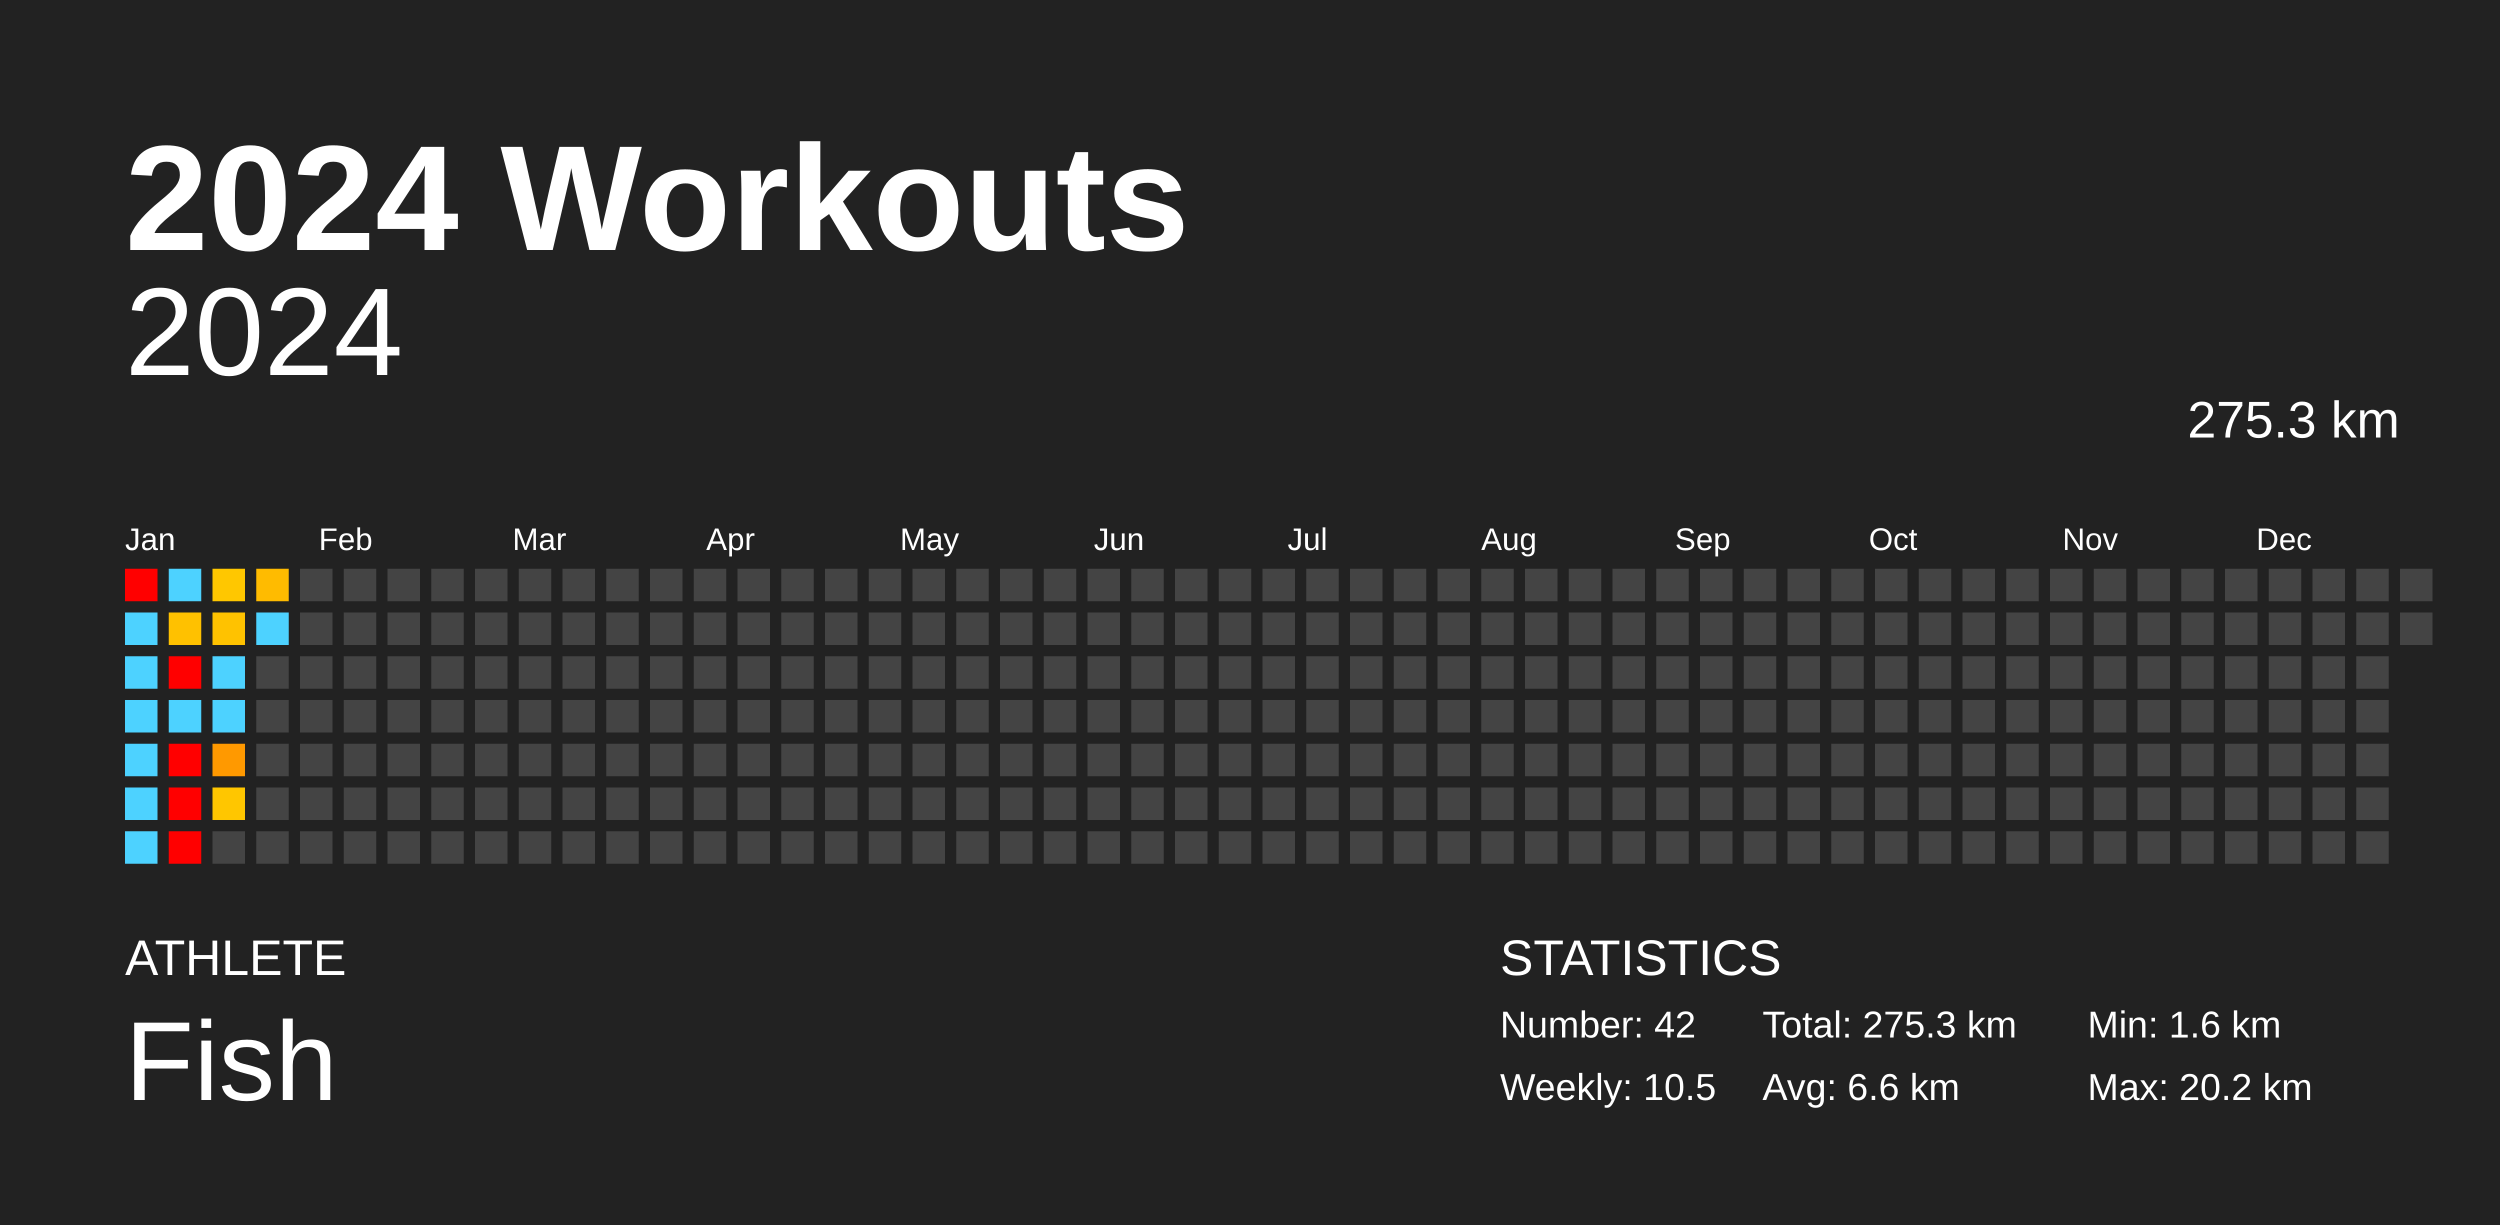
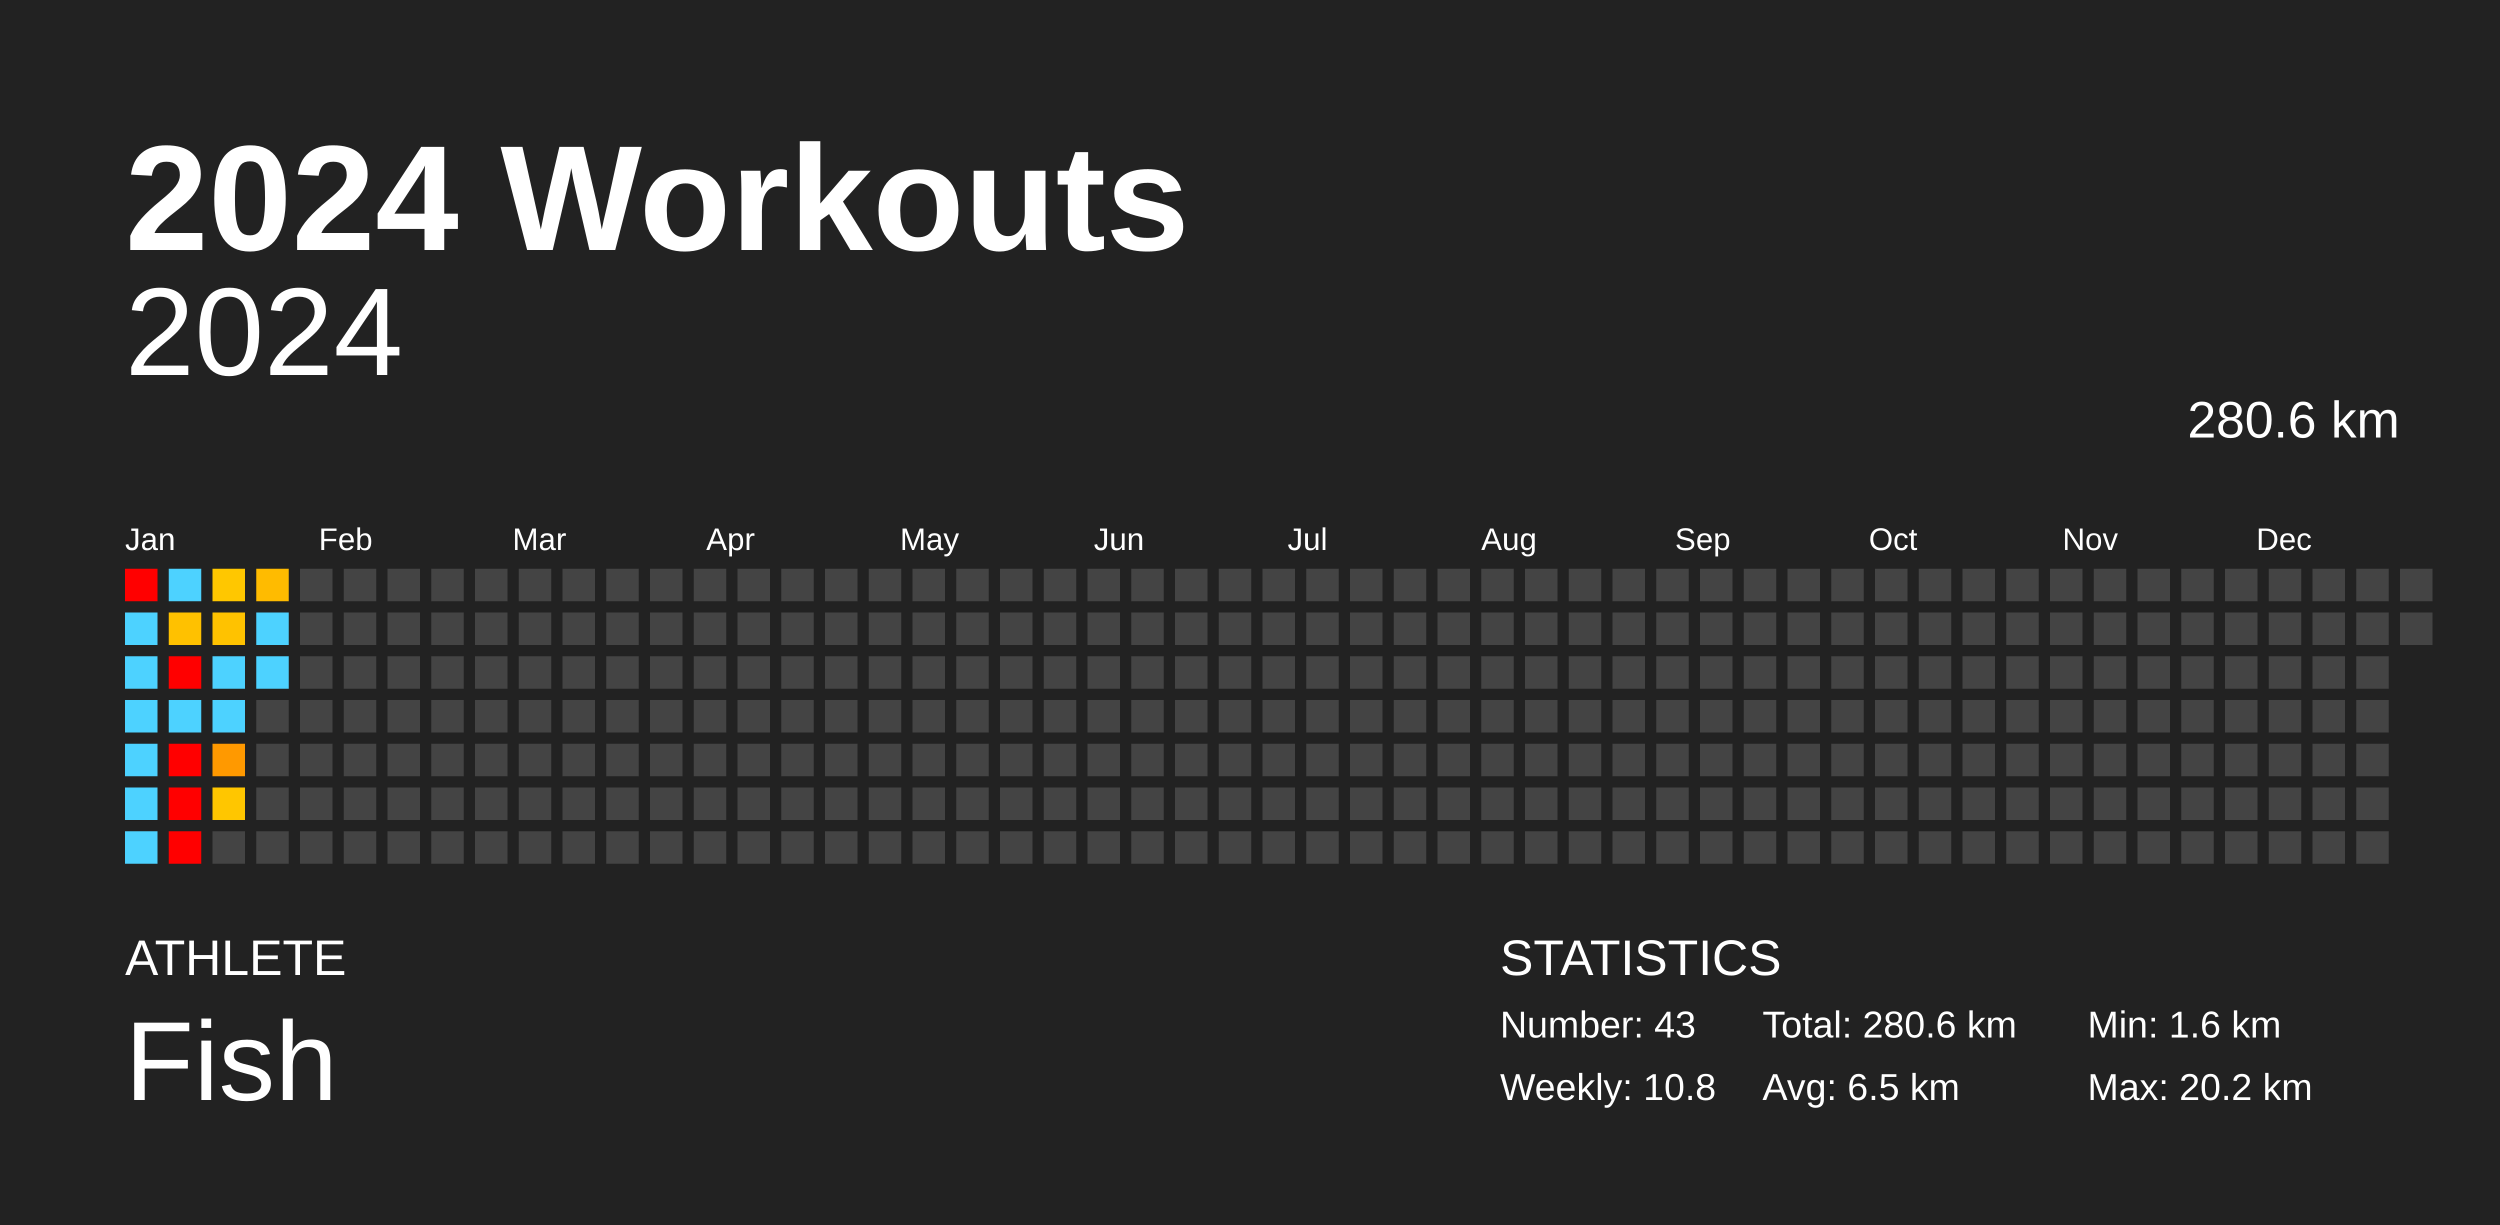
<svg xmlns="http://www.w3.org/2000/svg" baseProfile="full" height="98mm" version="1.1" viewBox="0,0,200,98" width="200mm">
  <defs />
  <rect fill="#222222" height="98" width="200" x="0" y="0" />
  <text fill="#FFFFFF" style="font-size:12px; font-family:Arial; font-weight:bold;" x="10" y="20">2024 Workouts</text>
  <text fill="#FFFFFF" style="font-size:4px; font-family:Arial" x="10" y="78">ATHLETE</text>
  <text fill="#FFFFFF" style="font-size:9px; font-family:Arial" x="10" y="88">Fish</text>
  <text fill="#FFFFFF" style="font-size:4px; font-family:Arial" x="120" y="78">STATISTICS</text>
-   <text fill="#FFFFFF" style="font-size:3px; font-family:Arial" x="120" y="83">Number: 42</text>
-   <text fill="#FFFFFF" style="font-size:3px; font-family:Arial" x="120" y="88">Weekly: 10.5</text>
-   <text fill="#FFFFFF" style="font-size:3px; font-family:Arial" x="141" y="83">Total: 275.3 km</text>
-   <text fill="#FFFFFF" style="font-size:3px; font-family:Arial" x="141" y="88">Avg: 6.6 km</text>
+   <text fill="#FFFFFF" style="font-size:3px; font-family:Arial" x="120" y="83">Number: 43</text>
+   <text fill="#FFFFFF" style="font-size:3px; font-family:Arial" x="120" y="88">Weekly: 10.8</text>
+   <text fill="#FFFFFF" style="font-size:3px; font-family:Arial" x="141" y="83">Total: 280.6 km</text>
+   <text fill="#FFFFFF" style="font-size:3px; font-family:Arial" x="141" y="88">Avg: 6.5 km</text>
  <text fill="#FFFFFF" style="font-size:3px; font-family:Arial" x="167" y="83">Min: 1.6 km</text>
  <text fill="#FFFFFF" style="font-size:3px; font-family:Arial" x="167" y="88">Max: 20.2 km</text>
  <text alignment-baseline="hanging" fill="#FFFFFF" style="font-size:10.0px; font-family:Arial;" x="10" y="30">2024</text>
-   <text alignment-baseline="hanging" fill="#FFFFFF" style="font-size:4.125px; font-family:Arial;" x="175" y="35">275.3 km</text>
+   <text alignment-baseline="hanging" fill="#FFFFFF" style="font-size:4.125px; font-family:Arial;" x="175" y="35">280.6 km</text>
  <text fill="#FFFFFF" style="font-size:2.5px; font-family:Arial" x="10.0" y="44">Jan</text>
  <text fill="#FFFFFF" style="font-size:2.5px; font-family:Arial" x="25.5" y="44">Feb</text>
  <text fill="#FFFFFF" style="font-size:2.5px; font-family:Arial" x="41.0" y="44">Mar</text>
  <text fill="#FFFFFF" style="font-size:2.5px; font-family:Arial" x="56.5" y="44">Apr</text>
  <text fill="#FFFFFF" style="font-size:2.5px; font-family:Arial" x="72.0" y="44">May</text>
  <text fill="#FFFFFF" style="font-size:2.5px; font-family:Arial" x="87.5" y="44">Jun</text>
  <text fill="#FFFFFF" style="font-size:2.5px; font-family:Arial" x="103.0" y="44">Jul</text>
  <text fill="#FFFFFF" style="font-size:2.5px; font-family:Arial" x="118.5" y="44">Aug</text>
  <text fill="#FFFFFF" style="font-size:2.5px; font-family:Arial" x="134.0" y="44">Sep</text>
  <text fill="#FFFFFF" style="font-size:2.5px; font-family:Arial" x="149.5" y="44">Oct</text>
  <text fill="#FFFFFF" style="font-size:2.5px; font-family:Arial" x="165.0" y="44">Nov</text>
  <text fill="#FFFFFF" style="font-size:2.5px; font-family:Arial" x="180.5" y="44">Dec</text>
  <rect fill="red" height="2.6" width="2.6" x="10.0" y="45.5" />
  <rect fill="#4dd2ff" height="2.6" width="2.6" x="10.0" y="49.0" />
  <rect fill="#4dd2ff" height="2.6" width="2.6" x="10.0" y="52.5" />
  <rect fill="#4dd2ff" height="2.6" width="2.6" x="10.0" y="56.0" />
  <rect fill="#4dd2ff" height="2.6" width="2.6" x="10.0" y="59.5" />
  <rect fill="#4dd2ff" height="2.6" width="2.6" x="10.0" y="63.0" />
  <rect fill="#4dd2ff" height="2.6" width="2.6" x="10.0" y="66.5" />
  <rect fill="#4dd2ff" height="2.6" width="2.6" x="13.5" y="45.5" />
  <rect fill="#ffc100" height="2.6" width="2.6" x="13.5" y="49.0" />
  <rect fill="red" height="2.6" width="2.6" x="13.5" y="52.5" />
  <rect fill="#4dd2ff" height="2.6" width="2.6" x="13.5" y="56.0" />
  <rect fill="red" height="2.6" width="2.6" x="13.5" y="59.5" />
  <rect fill="red" height="2.6" width="2.6" x="13.5" y="63.0" />
  <rect fill="red" height="2.6" width="2.6" x="13.5" y="66.5" />
  <rect fill="#ffc700" height="2.6" width="2.6" x="17.0" y="45.5" />
  <rect fill="#ffc200" height="2.6" width="2.6" x="17.0" y="49.0" />
  <rect fill="#4dd2ff" height="2.6" width="2.6" x="17.0" y="52.5" />
  <rect fill="#4dd2ff" height="2.6" width="2.6" x="17.0" y="56.0" />
  <rect fill="#ff9900" height="2.6" width="2.6" x="17.0" y="59.5" />
  <rect fill="#ffc600" height="2.6" width="2.6" x="17.0" y="63.0" />
  <rect fill="#444444" height="2.6" width="2.6" x="17.0" y="66.5" />
  <rect fill="#ffbb00" height="2.6" width="2.6" x="20.5" y="45.5" />
  <rect fill="#4dd2ff" height="2.6" width="2.6" x="20.5" y="49.0" />
-   <rect fill="#444444" height="2.6" width="2.6" x="20.5" y="52.5" />
+   <rect fill="#4dd2ff" height="2.6" width="2.6" x="20.5" y="52.5" />
  <rect fill="#444444" height="2.6" width="2.6" x="20.5" y="56.0" />
  <rect fill="#444444" height="2.6" width="2.6" x="20.5" y="59.5" />
  <rect fill="#444444" height="2.6" width="2.6" x="20.5" y="63.0" />
  <rect fill="#444444" height="2.6" width="2.6" x="20.5" y="66.5" />
  <rect fill="#444444" height="2.6" width="2.6" x="24.0" y="45.5" />
  <rect fill="#444444" height="2.6" width="2.6" x="24.0" y="49.0" />
  <rect fill="#444444" height="2.6" width="2.6" x="24.0" y="52.5" />
  <rect fill="#444444" height="2.6" width="2.6" x="24.0" y="56.0" />
  <rect fill="#444444" height="2.6" width="2.6" x="24.0" y="59.5" />
  <rect fill="#444444" height="2.6" width="2.6" x="24.0" y="63.0" />
  <rect fill="#444444" height="2.6" width="2.6" x="24.0" y="66.5" />
  <rect fill="#444444" height="2.6" width="2.6" x="27.5" y="45.5" />
  <rect fill="#444444" height="2.6" width="2.6" x="27.5" y="49.0" />
  <rect fill="#444444" height="2.6" width="2.6" x="27.5" y="52.5" />
  <rect fill="#444444" height="2.6" width="2.6" x="27.5" y="56.0" />
  <rect fill="#444444" height="2.6" width="2.6" x="27.5" y="59.5" />
  <rect fill="#444444" height="2.6" width="2.6" x="27.5" y="63.0" />
  <rect fill="#444444" height="2.6" width="2.6" x="27.5" y="66.5" />
  <rect fill="#444444" height="2.6" width="2.6" x="31.0" y="45.5" />
  <rect fill="#444444" height="2.6" width="2.6" x="31.0" y="49.0" />
  <rect fill="#444444" height="2.6" width="2.6" x="31.0" y="52.5" />
  <rect fill="#444444" height="2.6" width="2.6" x="31.0" y="56.0" />
  <rect fill="#444444" height="2.6" width="2.6" x="31.0" y="59.5" />
  <rect fill="#444444" height="2.6" width="2.6" x="31.0" y="63.0" />
  <rect fill="#444444" height="2.6" width="2.6" x="31.0" y="66.5" />
  <rect fill="#444444" height="2.6" width="2.6" x="34.5" y="45.5" />
  <rect fill="#444444" height="2.6" width="2.6" x="34.5" y="49.0" />
  <rect fill="#444444" height="2.6" width="2.6" x="34.5" y="52.5" />
  <rect fill="#444444" height="2.6" width="2.6" x="34.5" y="56.0" />
  <rect fill="#444444" height="2.6" width="2.6" x="34.5" y="59.5" />
  <rect fill="#444444" height="2.6" width="2.6" x="34.5" y="63.0" />
  <rect fill="#444444" height="2.6" width="2.6" x="34.5" y="66.5" />
  <rect fill="#444444" height="2.6" width="2.6" x="38.0" y="45.5" />
  <rect fill="#444444" height="2.6" width="2.6" x="38.0" y="49.0" />
  <rect fill="#444444" height="2.6" width="2.6" x="38.0" y="52.5" />
  <rect fill="#444444" height="2.6" width="2.6" x="38.0" y="56.0" />
  <rect fill="#444444" height="2.6" width="2.6" x="38.0" y="59.5" />
  <rect fill="#444444" height="2.6" width="2.6" x="38.0" y="63.0" />
  <rect fill="#444444" height="2.6" width="2.6" x="38.0" y="66.5" />
  <rect fill="#444444" height="2.6" width="2.6" x="41.5" y="45.5" />
  <rect fill="#444444" height="2.6" width="2.6" x="41.5" y="49.0" />
  <rect fill="#444444" height="2.6" width="2.6" x="41.5" y="52.5" />
  <rect fill="#444444" height="2.6" width="2.6" x="41.5" y="56.0" />
  <rect fill="#444444" height="2.6" width="2.6" x="41.5" y="59.5" />
  <rect fill="#444444" height="2.6" width="2.6" x="41.5" y="63.0" />
  <rect fill="#444444" height="2.6" width="2.6" x="41.5" y="66.5" />
  <rect fill="#444444" height="2.6" width="2.6" x="45.0" y="45.5" />
  <rect fill="#444444" height="2.6" width="2.6" x="45.0" y="49.0" />
  <rect fill="#444444" height="2.6" width="2.6" x="45.0" y="52.5" />
  <rect fill="#444444" height="2.6" width="2.6" x="45.0" y="56.0" />
  <rect fill="#444444" height="2.6" width="2.6" x="45.0" y="59.5" />
  <rect fill="#444444" height="2.6" width="2.6" x="45.0" y="63.0" />
  <rect fill="#444444" height="2.6" width="2.6" x="45.0" y="66.5" />
  <rect fill="#444444" height="2.6" width="2.6" x="48.5" y="45.5" />
  <rect fill="#444444" height="2.6" width="2.6" x="48.5" y="49.0" />
  <rect fill="#444444" height="2.6" width="2.6" x="48.5" y="52.5" />
  <rect fill="#444444" height="2.6" width="2.6" x="48.5" y="56.0" />
  <rect fill="#444444" height="2.6" width="2.6" x="48.5" y="59.5" />
  <rect fill="#444444" height="2.6" width="2.6" x="48.5" y="63.0" />
  <rect fill="#444444" height="2.6" width="2.6" x="48.5" y="66.5" />
  <rect fill="#444444" height="2.6" width="2.6" x="52.0" y="45.5" />
  <rect fill="#444444" height="2.6" width="2.6" x="52.0" y="49.0" />
  <rect fill="#444444" height="2.6" width="2.6" x="52.0" y="52.5" />
  <rect fill="#444444" height="2.6" width="2.6" x="52.0" y="56.0" />
  <rect fill="#444444" height="2.6" width="2.6" x="52.0" y="59.5" />
  <rect fill="#444444" height="2.6" width="2.6" x="52.0" y="63.0" />
  <rect fill="#444444" height="2.6" width="2.6" x="52.0" y="66.5" />
  <rect fill="#444444" height="2.6" width="2.6" x="55.5" y="45.5" />
  <rect fill="#444444" height="2.6" width="2.6" x="55.5" y="49.0" />
  <rect fill="#444444" height="2.6" width="2.6" x="55.5" y="52.5" />
  <rect fill="#444444" height="2.6" width="2.6" x="55.5" y="56.0" />
  <rect fill="#444444" height="2.6" width="2.6" x="55.5" y="59.5" />
  <rect fill="#444444" height="2.6" width="2.6" x="55.5" y="63.0" />
  <rect fill="#444444" height="2.6" width="2.6" x="55.5" y="66.5" />
  <rect fill="#444444" height="2.6" width="2.6" x="59.0" y="45.5" />
  <rect fill="#444444" height="2.6" width="2.6" x="59.0" y="49.0" />
  <rect fill="#444444" height="2.6" width="2.6" x="59.0" y="52.5" />
  <rect fill="#444444" height="2.6" width="2.6" x="59.0" y="56.0" />
  <rect fill="#444444" height="2.6" width="2.6" x="59.0" y="59.5" />
  <rect fill="#444444" height="2.6" width="2.6" x="59.0" y="63.0" />
  <rect fill="#444444" height="2.6" width="2.6" x="59.0" y="66.5" />
  <rect fill="#444444" height="2.6" width="2.6" x="62.5" y="45.5" />
  <rect fill="#444444" height="2.6" width="2.6" x="62.5" y="49.0" />
  <rect fill="#444444" height="2.6" width="2.6" x="62.5" y="52.5" />
  <rect fill="#444444" height="2.6" width="2.6" x="62.5" y="56.0" />
  <rect fill="#444444" height="2.6" width="2.6" x="62.5" y="59.5" />
  <rect fill="#444444" height="2.6" width="2.6" x="62.5" y="63.0" />
  <rect fill="#444444" height="2.6" width="2.6" x="62.5" y="66.5" />
  <rect fill="#444444" height="2.6" width="2.6" x="66.0" y="45.5" />
  <rect fill="#444444" height="2.6" width="2.6" x="66.0" y="49.0" />
  <rect fill="#444444" height="2.6" width="2.6" x="66.0" y="52.5" />
  <rect fill="#444444" height="2.6" width="2.6" x="66.0" y="56.0" />
  <rect fill="#444444" height="2.6" width="2.6" x="66.0" y="59.5" />
  <rect fill="#444444" height="2.6" width="2.6" x="66.0" y="63.0" />
  <rect fill="#444444" height="2.6" width="2.6" x="66.0" y="66.5" />
  <rect fill="#444444" height="2.6" width="2.6" x="69.5" y="45.5" />
  <rect fill="#444444" height="2.6" width="2.6" x="69.5" y="49.0" />
  <rect fill="#444444" height="2.6" width="2.6" x="69.5" y="52.5" />
  <rect fill="#444444" height="2.6" width="2.6" x="69.5" y="56.0" />
  <rect fill="#444444" height="2.6" width="2.6" x="69.5" y="59.5" />
  <rect fill="#444444" height="2.6" width="2.6" x="69.5" y="63.0" />
  <rect fill="#444444" height="2.6" width="2.6" x="69.5" y="66.5" />
  <rect fill="#444444" height="2.6" width="2.6" x="73.0" y="45.5" />
  <rect fill="#444444" height="2.6" width="2.6" x="73.0" y="49.0" />
  <rect fill="#444444" height="2.6" width="2.6" x="73.0" y="52.5" />
  <rect fill="#444444" height="2.6" width="2.6" x="73.0" y="56.0" />
  <rect fill="#444444" height="2.6" width="2.6" x="73.0" y="59.5" />
  <rect fill="#444444" height="2.6" width="2.6" x="73.0" y="63.0" />
  <rect fill="#444444" height="2.6" width="2.6" x="73.0" y="66.5" />
  <rect fill="#444444" height="2.6" width="2.6" x="76.5" y="45.5" />
  <rect fill="#444444" height="2.6" width="2.6" x="76.5" y="49.0" />
  <rect fill="#444444" height="2.6" width="2.6" x="76.5" y="52.5" />
  <rect fill="#444444" height="2.6" width="2.6" x="76.5" y="56.0" />
  <rect fill="#444444" height="2.6" width="2.6" x="76.5" y="59.5" />
  <rect fill="#444444" height="2.6" width="2.6" x="76.5" y="63.0" />
  <rect fill="#444444" height="2.6" width="2.6" x="76.5" y="66.5" />
  <rect fill="#444444" height="2.6" width="2.6" x="80.0" y="45.5" />
  <rect fill="#444444" height="2.6" width="2.6" x="80.0" y="49.0" />
  <rect fill="#444444" height="2.6" width="2.6" x="80.0" y="52.5" />
  <rect fill="#444444" height="2.6" width="2.6" x="80.0" y="56.0" />
  <rect fill="#444444" height="2.6" width="2.6" x="80.0" y="59.5" />
  <rect fill="#444444" height="2.6" width="2.6" x="80.0" y="63.0" />
  <rect fill="#444444" height="2.6" width="2.6" x="80.0" y="66.5" />
  <rect fill="#444444" height="2.6" width="2.6" x="83.5" y="45.5" />
  <rect fill="#444444" height="2.6" width="2.6" x="83.5" y="49.0" />
  <rect fill="#444444" height="2.6" width="2.6" x="83.5" y="52.5" />
  <rect fill="#444444" height="2.6" width="2.6" x="83.5" y="56.0" />
  <rect fill="#444444" height="2.6" width="2.6" x="83.5" y="59.5" />
  <rect fill="#444444" height="2.6" width="2.6" x="83.5" y="63.0" />
  <rect fill="#444444" height="2.6" width="2.6" x="83.5" y="66.5" />
  <rect fill="#444444" height="2.6" width="2.6" x="87.0" y="45.5" />
  <rect fill="#444444" height="2.6" width="2.6" x="87.0" y="49.0" />
  <rect fill="#444444" height="2.6" width="2.6" x="87.0" y="52.5" />
  <rect fill="#444444" height="2.6" width="2.6" x="87.0" y="56.0" />
  <rect fill="#444444" height="2.6" width="2.6" x="87.0" y="59.5" />
  <rect fill="#444444" height="2.6" width="2.6" x="87.0" y="63.0" />
  <rect fill="#444444" height="2.6" width="2.6" x="87.0" y="66.5" />
  <rect fill="#444444" height="2.6" width="2.6" x="90.5" y="45.5" />
  <rect fill="#444444" height="2.6" width="2.6" x="90.5" y="49.0" />
  <rect fill="#444444" height="2.6" width="2.6" x="90.5" y="52.5" />
  <rect fill="#444444" height="2.6" width="2.6" x="90.5" y="56.0" />
  <rect fill="#444444" height="2.6" width="2.6" x="90.5" y="59.5" />
  <rect fill="#444444" height="2.6" width="2.6" x="90.5" y="63.0" />
  <rect fill="#444444" height="2.6" width="2.6" x="90.5" y="66.5" />
  <rect fill="#444444" height="2.6" width="2.6" x="94.0" y="45.5" />
  <rect fill="#444444" height="2.6" width="2.6" x="94.0" y="49.0" />
  <rect fill="#444444" height="2.6" width="2.6" x="94.0" y="52.5" />
  <rect fill="#444444" height="2.6" width="2.6" x="94.0" y="56.0" />
  <rect fill="#444444" height="2.6" width="2.6" x="94.0" y="59.5" />
  <rect fill="#444444" height="2.6" width="2.6" x="94.0" y="63.0" />
  <rect fill="#444444" height="2.6" width="2.6" x="94.0" y="66.5" />
  <rect fill="#444444" height="2.6" width="2.6" x="97.5" y="45.5" />
  <rect fill="#444444" height="2.6" width="2.6" x="97.5" y="49.0" />
  <rect fill="#444444" height="2.6" width="2.6" x="97.5" y="52.5" />
  <rect fill="#444444" height="2.6" width="2.6" x="97.5" y="56.0" />
  <rect fill="#444444" height="2.6" width="2.6" x="97.5" y="59.5" />
  <rect fill="#444444" height="2.6" width="2.6" x="97.5" y="63.0" />
  <rect fill="#444444" height="2.6" width="2.6" x="97.5" y="66.5" />
  <rect fill="#444444" height="2.6" width="2.6" x="101.0" y="45.5" />
  <rect fill="#444444" height="2.6" width="2.6" x="101.0" y="49.0" />
  <rect fill="#444444" height="2.6" width="2.6" x="101.0" y="52.5" />
  <rect fill="#444444" height="2.6" width="2.6" x="101.0" y="56.0" />
  <rect fill="#444444" height="2.6" width="2.6" x="101.0" y="59.5" />
  <rect fill="#444444" height="2.6" width="2.6" x="101.0" y="63.0" />
  <rect fill="#444444" height="2.6" width="2.6" x="101.0" y="66.5" />
  <rect fill="#444444" height="2.6" width="2.6" x="104.5" y="45.5" />
  <rect fill="#444444" height="2.6" width="2.6" x="104.5" y="49.0" />
  <rect fill="#444444" height="2.6" width="2.6" x="104.5" y="52.5" />
  <rect fill="#444444" height="2.6" width="2.6" x="104.5" y="56.0" />
  <rect fill="#444444" height="2.6" width="2.6" x="104.5" y="59.5" />
  <rect fill="#444444" height="2.6" width="2.6" x="104.5" y="63.0" />
  <rect fill="#444444" height="2.6" width="2.6" x="104.5" y="66.5" />
  <rect fill="#444444" height="2.6" width="2.6" x="108.0" y="45.5" />
  <rect fill="#444444" height="2.6" width="2.6" x="108.0" y="49.0" />
  <rect fill="#444444" height="2.6" width="2.6" x="108.0" y="52.5" />
  <rect fill="#444444" height="2.6" width="2.6" x="108.0" y="56.0" />
  <rect fill="#444444" height="2.6" width="2.6" x="108.0" y="59.5" />
  <rect fill="#444444" height="2.6" width="2.6" x="108.0" y="63.0" />
  <rect fill="#444444" height="2.6" width="2.6" x="108.0" y="66.5" />
  <rect fill="#444444" height="2.6" width="2.6" x="111.5" y="45.5" />
  <rect fill="#444444" height="2.6" width="2.6" x="111.5" y="49.0" />
  <rect fill="#444444" height="2.6" width="2.6" x="111.5" y="52.5" />
  <rect fill="#444444" height="2.6" width="2.6" x="111.5" y="56.0" />
  <rect fill="#444444" height="2.6" width="2.6" x="111.5" y="59.5" />
  <rect fill="#444444" height="2.6" width="2.6" x="111.5" y="63.0" />
  <rect fill="#444444" height="2.6" width="2.6" x="111.5" y="66.5" />
  <rect fill="#444444" height="2.6" width="2.6" x="115.0" y="45.5" />
  <rect fill="#444444" height="2.6" width="2.6" x="115.0" y="49.0" />
  <rect fill="#444444" height="2.6" width="2.6" x="115.0" y="52.5" />
  <rect fill="#444444" height="2.6" width="2.6" x="115.0" y="56.0" />
  <rect fill="#444444" height="2.6" width="2.6" x="115.0" y="59.5" />
  <rect fill="#444444" height="2.6" width="2.6" x="115.0" y="63.0" />
  <rect fill="#444444" height="2.6" width="2.6" x="115.0" y="66.5" />
  <rect fill="#444444" height="2.6" width="2.6" x="118.5" y="45.5" />
  <rect fill="#444444" height="2.6" width="2.6" x="118.5" y="49.0" />
  <rect fill="#444444" height="2.6" width="2.6" x="118.5" y="52.5" />
  <rect fill="#444444" height="2.6" width="2.6" x="118.5" y="56.0" />
  <rect fill="#444444" height="2.6" width="2.6" x="118.5" y="59.5" />
  <rect fill="#444444" height="2.6" width="2.6" x="118.5" y="63.0" />
  <rect fill="#444444" height="2.6" width="2.6" x="118.5" y="66.5" />
  <rect fill="#444444" height="2.6" width="2.6" x="122.0" y="45.5" />
  <rect fill="#444444" height="2.6" width="2.6" x="122.0" y="49.0" />
  <rect fill="#444444" height="2.6" width="2.6" x="122.0" y="52.5" />
  <rect fill="#444444" height="2.6" width="2.6" x="122.0" y="56.0" />
  <rect fill="#444444" height="2.6" width="2.6" x="122.0" y="59.5" />
  <rect fill="#444444" height="2.6" width="2.6" x="122.0" y="63.0" />
  <rect fill="#444444" height="2.6" width="2.6" x="122.0" y="66.5" />
  <rect fill="#444444" height="2.6" width="2.6" x="125.5" y="45.5" />
  <rect fill="#444444" height="2.6" width="2.6" x="125.5" y="49.0" />
  <rect fill="#444444" height="2.6" width="2.6" x="125.5" y="52.5" />
  <rect fill="#444444" height="2.6" width="2.6" x="125.5" y="56.0" />
  <rect fill="#444444" height="2.6" width="2.6" x="125.5" y="59.5" />
  <rect fill="#444444" height="2.6" width="2.6" x="125.5" y="63.0" />
  <rect fill="#444444" height="2.6" width="2.6" x="125.5" y="66.5" />
  <rect fill="#444444" height="2.6" width="2.6" x="129.0" y="45.5" />
  <rect fill="#444444" height="2.6" width="2.6" x="129.0" y="49.0" />
  <rect fill="#444444" height="2.6" width="2.6" x="129.0" y="52.5" />
  <rect fill="#444444" height="2.6" width="2.6" x="129.0" y="56.0" />
  <rect fill="#444444" height="2.6" width="2.6" x="129.0" y="59.5" />
  <rect fill="#444444" height="2.6" width="2.6" x="129.0" y="63.0" />
  <rect fill="#444444" height="2.6" width="2.6" x="129.0" y="66.5" />
  <rect fill="#444444" height="2.6" width="2.6" x="132.5" y="45.5" />
  <rect fill="#444444" height="2.6" width="2.6" x="132.5" y="49.0" />
  <rect fill="#444444" height="2.6" width="2.6" x="132.5" y="52.5" />
  <rect fill="#444444" height="2.6" width="2.6" x="132.5" y="56.0" />
  <rect fill="#444444" height="2.6" width="2.6" x="132.5" y="59.5" />
  <rect fill="#444444" height="2.6" width="2.6" x="132.5" y="63.0" />
  <rect fill="#444444" height="2.6" width="2.6" x="132.5" y="66.5" />
  <rect fill="#444444" height="2.6" width="2.6" x="136.0" y="45.5" />
  <rect fill="#444444" height="2.6" width="2.6" x="136.0" y="49.0" />
  <rect fill="#444444" height="2.6" width="2.6" x="136.0" y="52.5" />
  <rect fill="#444444" height="2.6" width="2.6" x="136.0" y="56.0" />
  <rect fill="#444444" height="2.6" width="2.6" x="136.0" y="59.5" />
  <rect fill="#444444" height="2.6" width="2.6" x="136.0" y="63.0" />
  <rect fill="#444444" height="2.6" width="2.6" x="136.0" y="66.5" />
  <rect fill="#444444" height="2.6" width="2.6" x="139.5" y="45.5" />
  <rect fill="#444444" height="2.6" width="2.6" x="139.5" y="49.0" />
  <rect fill="#444444" height="2.6" width="2.6" x="139.5" y="52.5" />
  <rect fill="#444444" height="2.6" width="2.6" x="139.5" y="56.0" />
  <rect fill="#444444" height="2.6" width="2.6" x="139.5" y="59.5" />
  <rect fill="#444444" height="2.6" width="2.6" x="139.5" y="63.0" />
  <rect fill="#444444" height="2.6" width="2.6" x="139.5" y="66.5" />
  <rect fill="#444444" height="2.6" width="2.6" x="143.0" y="45.5" />
  <rect fill="#444444" height="2.6" width="2.6" x="143.0" y="49.0" />
  <rect fill="#444444" height="2.6" width="2.6" x="143.0" y="52.5" />
  <rect fill="#444444" height="2.6" width="2.6" x="143.0" y="56.0" />
  <rect fill="#444444" height="2.6" width="2.6" x="143.0" y="59.5" />
  <rect fill="#444444" height="2.6" width="2.6" x="143.0" y="63.0" />
  <rect fill="#444444" height="2.6" width="2.6" x="143.0" y="66.5" />
  <rect fill="#444444" height="2.6" width="2.6" x="146.5" y="45.5" />
  <rect fill="#444444" height="2.6" width="2.6" x="146.5" y="49.0" />
  <rect fill="#444444" height="2.6" width="2.6" x="146.5" y="52.5" />
  <rect fill="#444444" height="2.6" width="2.6" x="146.5" y="56.0" />
  <rect fill="#444444" height="2.6" width="2.6" x="146.5" y="59.5" />
  <rect fill="#444444" height="2.6" width="2.6" x="146.5" y="63.0" />
  <rect fill="#444444" height="2.6" width="2.6" x="146.5" y="66.5" />
  <rect fill="#444444" height="2.6" width="2.6" x="150.0" y="45.5" />
  <rect fill="#444444" height="2.6" width="2.6" x="150.0" y="49.0" />
  <rect fill="#444444" height="2.6" width="2.6" x="150.0" y="52.5" />
  <rect fill="#444444" height="2.6" width="2.6" x="150.0" y="56.0" />
  <rect fill="#444444" height="2.6" width="2.6" x="150.0" y="59.5" />
  <rect fill="#444444" height="2.6" width="2.6" x="150.0" y="63.0" />
  <rect fill="#444444" height="2.6" width="2.6" x="150.0" y="66.5" />
  <rect fill="#444444" height="2.6" width="2.6" x="153.5" y="45.5" />
  <rect fill="#444444" height="2.6" width="2.6" x="153.5" y="49.0" />
  <rect fill="#444444" height="2.6" width="2.6" x="153.5" y="52.5" />
  <rect fill="#444444" height="2.6" width="2.6" x="153.5" y="56.0" />
  <rect fill="#444444" height="2.6" width="2.6" x="153.5" y="59.5" />
  <rect fill="#444444" height="2.6" width="2.6" x="153.5" y="63.0" />
  <rect fill="#444444" height="2.6" width="2.6" x="153.5" y="66.5" />
  <rect fill="#444444" height="2.6" width="2.6" x="157.0" y="45.5" />
  <rect fill="#444444" height="2.6" width="2.6" x="157.0" y="49.0" />
  <rect fill="#444444" height="2.6" width="2.6" x="157.0" y="52.5" />
  <rect fill="#444444" height="2.6" width="2.6" x="157.0" y="56.0" />
  <rect fill="#444444" height="2.6" width="2.6" x="157.0" y="59.5" />
  <rect fill="#444444" height="2.6" width="2.6" x="157.0" y="63.0" />
  <rect fill="#444444" height="2.6" width="2.6" x="157.0" y="66.5" />
  <rect fill="#444444" height="2.6" width="2.6" x="160.5" y="45.5" />
  <rect fill="#444444" height="2.6" width="2.6" x="160.5" y="49.0" />
  <rect fill="#444444" height="2.6" width="2.6" x="160.5" y="52.5" />
  <rect fill="#444444" height="2.6" width="2.6" x="160.5" y="56.0" />
  <rect fill="#444444" height="2.6" width="2.6" x="160.5" y="59.5" />
  <rect fill="#444444" height="2.6" width="2.6" x="160.5" y="63.0" />
  <rect fill="#444444" height="2.6" width="2.6" x="160.5" y="66.5" />
  <rect fill="#444444" height="2.6" width="2.6" x="164.0" y="45.5" />
  <rect fill="#444444" height="2.6" width="2.6" x="164.0" y="49.0" />
  <rect fill="#444444" height="2.6" width="2.6" x="164.0" y="52.5" />
  <rect fill="#444444" height="2.6" width="2.6" x="164.0" y="56.0" />
  <rect fill="#444444" height="2.6" width="2.6" x="164.0" y="59.5" />
  <rect fill="#444444" height="2.6" width="2.6" x="164.0" y="63.0" />
  <rect fill="#444444" height="2.6" width="2.6" x="164.0" y="66.5" />
  <rect fill="#444444" height="2.6" width="2.6" x="167.5" y="45.5" />
  <rect fill="#444444" height="2.6" width="2.6" x="167.5" y="49.0" />
  <rect fill="#444444" height="2.6" width="2.6" x="167.5" y="52.5" />
  <rect fill="#444444" height="2.6" width="2.6" x="167.5" y="56.0" />
  <rect fill="#444444" height="2.6" width="2.6" x="167.5" y="59.5" />
  <rect fill="#444444" height="2.6" width="2.6" x="167.5" y="63.0" />
  <rect fill="#444444" height="2.6" width="2.6" x="167.5" y="66.5" />
  <rect fill="#444444" height="2.6" width="2.6" x="171.0" y="45.5" />
  <rect fill="#444444" height="2.6" width="2.6" x="171.0" y="49.0" />
  <rect fill="#444444" height="2.6" width="2.6" x="171.0" y="52.5" />
  <rect fill="#444444" height="2.6" width="2.6" x="171.0" y="56.0" />
  <rect fill="#444444" height="2.6" width="2.6" x="171.0" y="59.5" />
  <rect fill="#444444" height="2.6" width="2.6" x="171.0" y="63.0" />
  <rect fill="#444444" height="2.6" width="2.6" x="171.0" y="66.5" />
  <rect fill="#444444" height="2.6" width="2.6" x="174.5" y="45.5" />
  <rect fill="#444444" height="2.6" width="2.6" x="174.5" y="49.0" />
  <rect fill="#444444" height="2.6" width="2.6" x="174.5" y="52.5" />
  <rect fill="#444444" height="2.6" width="2.6" x="174.5" y="56.0" />
  <rect fill="#444444" height="2.6" width="2.6" x="174.5" y="59.5" />
  <rect fill="#444444" height="2.6" width="2.6" x="174.5" y="63.0" />
  <rect fill="#444444" height="2.6" width="2.6" x="174.5" y="66.5" />
  <rect fill="#444444" height="2.6" width="2.6" x="178.0" y="45.5" />
  <rect fill="#444444" height="2.6" width="2.6" x="178.0" y="49.0" />
  <rect fill="#444444" height="2.6" width="2.6" x="178.0" y="52.5" />
  <rect fill="#444444" height="2.6" width="2.6" x="178.0" y="56.0" />
  <rect fill="#444444" height="2.6" width="2.6" x="178.0" y="59.5" />
  <rect fill="#444444" height="2.6" width="2.6" x="178.0" y="63.0" />
  <rect fill="#444444" height="2.6" width="2.6" x="178.0" y="66.5" />
  <rect fill="#444444" height="2.6" width="2.6" x="181.5" y="45.5" />
  <rect fill="#444444" height="2.6" width="2.6" x="181.5" y="49.0" />
  <rect fill="#444444" height="2.6" width="2.6" x="181.5" y="52.5" />
  <rect fill="#444444" height="2.6" width="2.6" x="181.5" y="56.0" />
  <rect fill="#444444" height="2.6" width="2.6" x="181.5" y="59.5" />
  <rect fill="#444444" height="2.6" width="2.6" x="181.5" y="63.0" />
  <rect fill="#444444" height="2.6" width="2.6" x="181.5" y="66.5" />
  <rect fill="#444444" height="2.6" width="2.6" x="185.0" y="45.5" />
  <rect fill="#444444" height="2.6" width="2.6" x="185.0" y="49.0" />
  <rect fill="#444444" height="2.6" width="2.6" x="185.0" y="52.5" />
  <rect fill="#444444" height="2.6" width="2.6" x="185.0" y="56.0" />
  <rect fill="#444444" height="2.6" width="2.6" x="185.0" y="59.5" />
  <rect fill="#444444" height="2.6" width="2.6" x="185.0" y="63.0" />
  <rect fill="#444444" height="2.6" width="2.6" x="185.0" y="66.5" />
  <rect fill="#444444" height="2.6" width="2.6" x="188.5" y="45.5" />
  <rect fill="#444444" height="2.6" width="2.6" x="188.5" y="49.0" />
  <rect fill="#444444" height="2.6" width="2.6" x="188.5" y="52.5" />
  <rect fill="#444444" height="2.6" width="2.6" x="188.5" y="56.0" />
  <rect fill="#444444" height="2.6" width="2.6" x="188.5" y="59.5" />
  <rect fill="#444444" height="2.6" width="2.6" x="188.5" y="63.0" />
  <rect fill="#444444" height="2.6" width="2.6" x="188.5" y="66.5" />
  <rect fill="#444444" height="2.6" width="2.6" x="192.0" y="45.5" />
  <rect fill="#444444" height="2.6" width="2.6" x="192.0" y="49.0" />
</svg>
